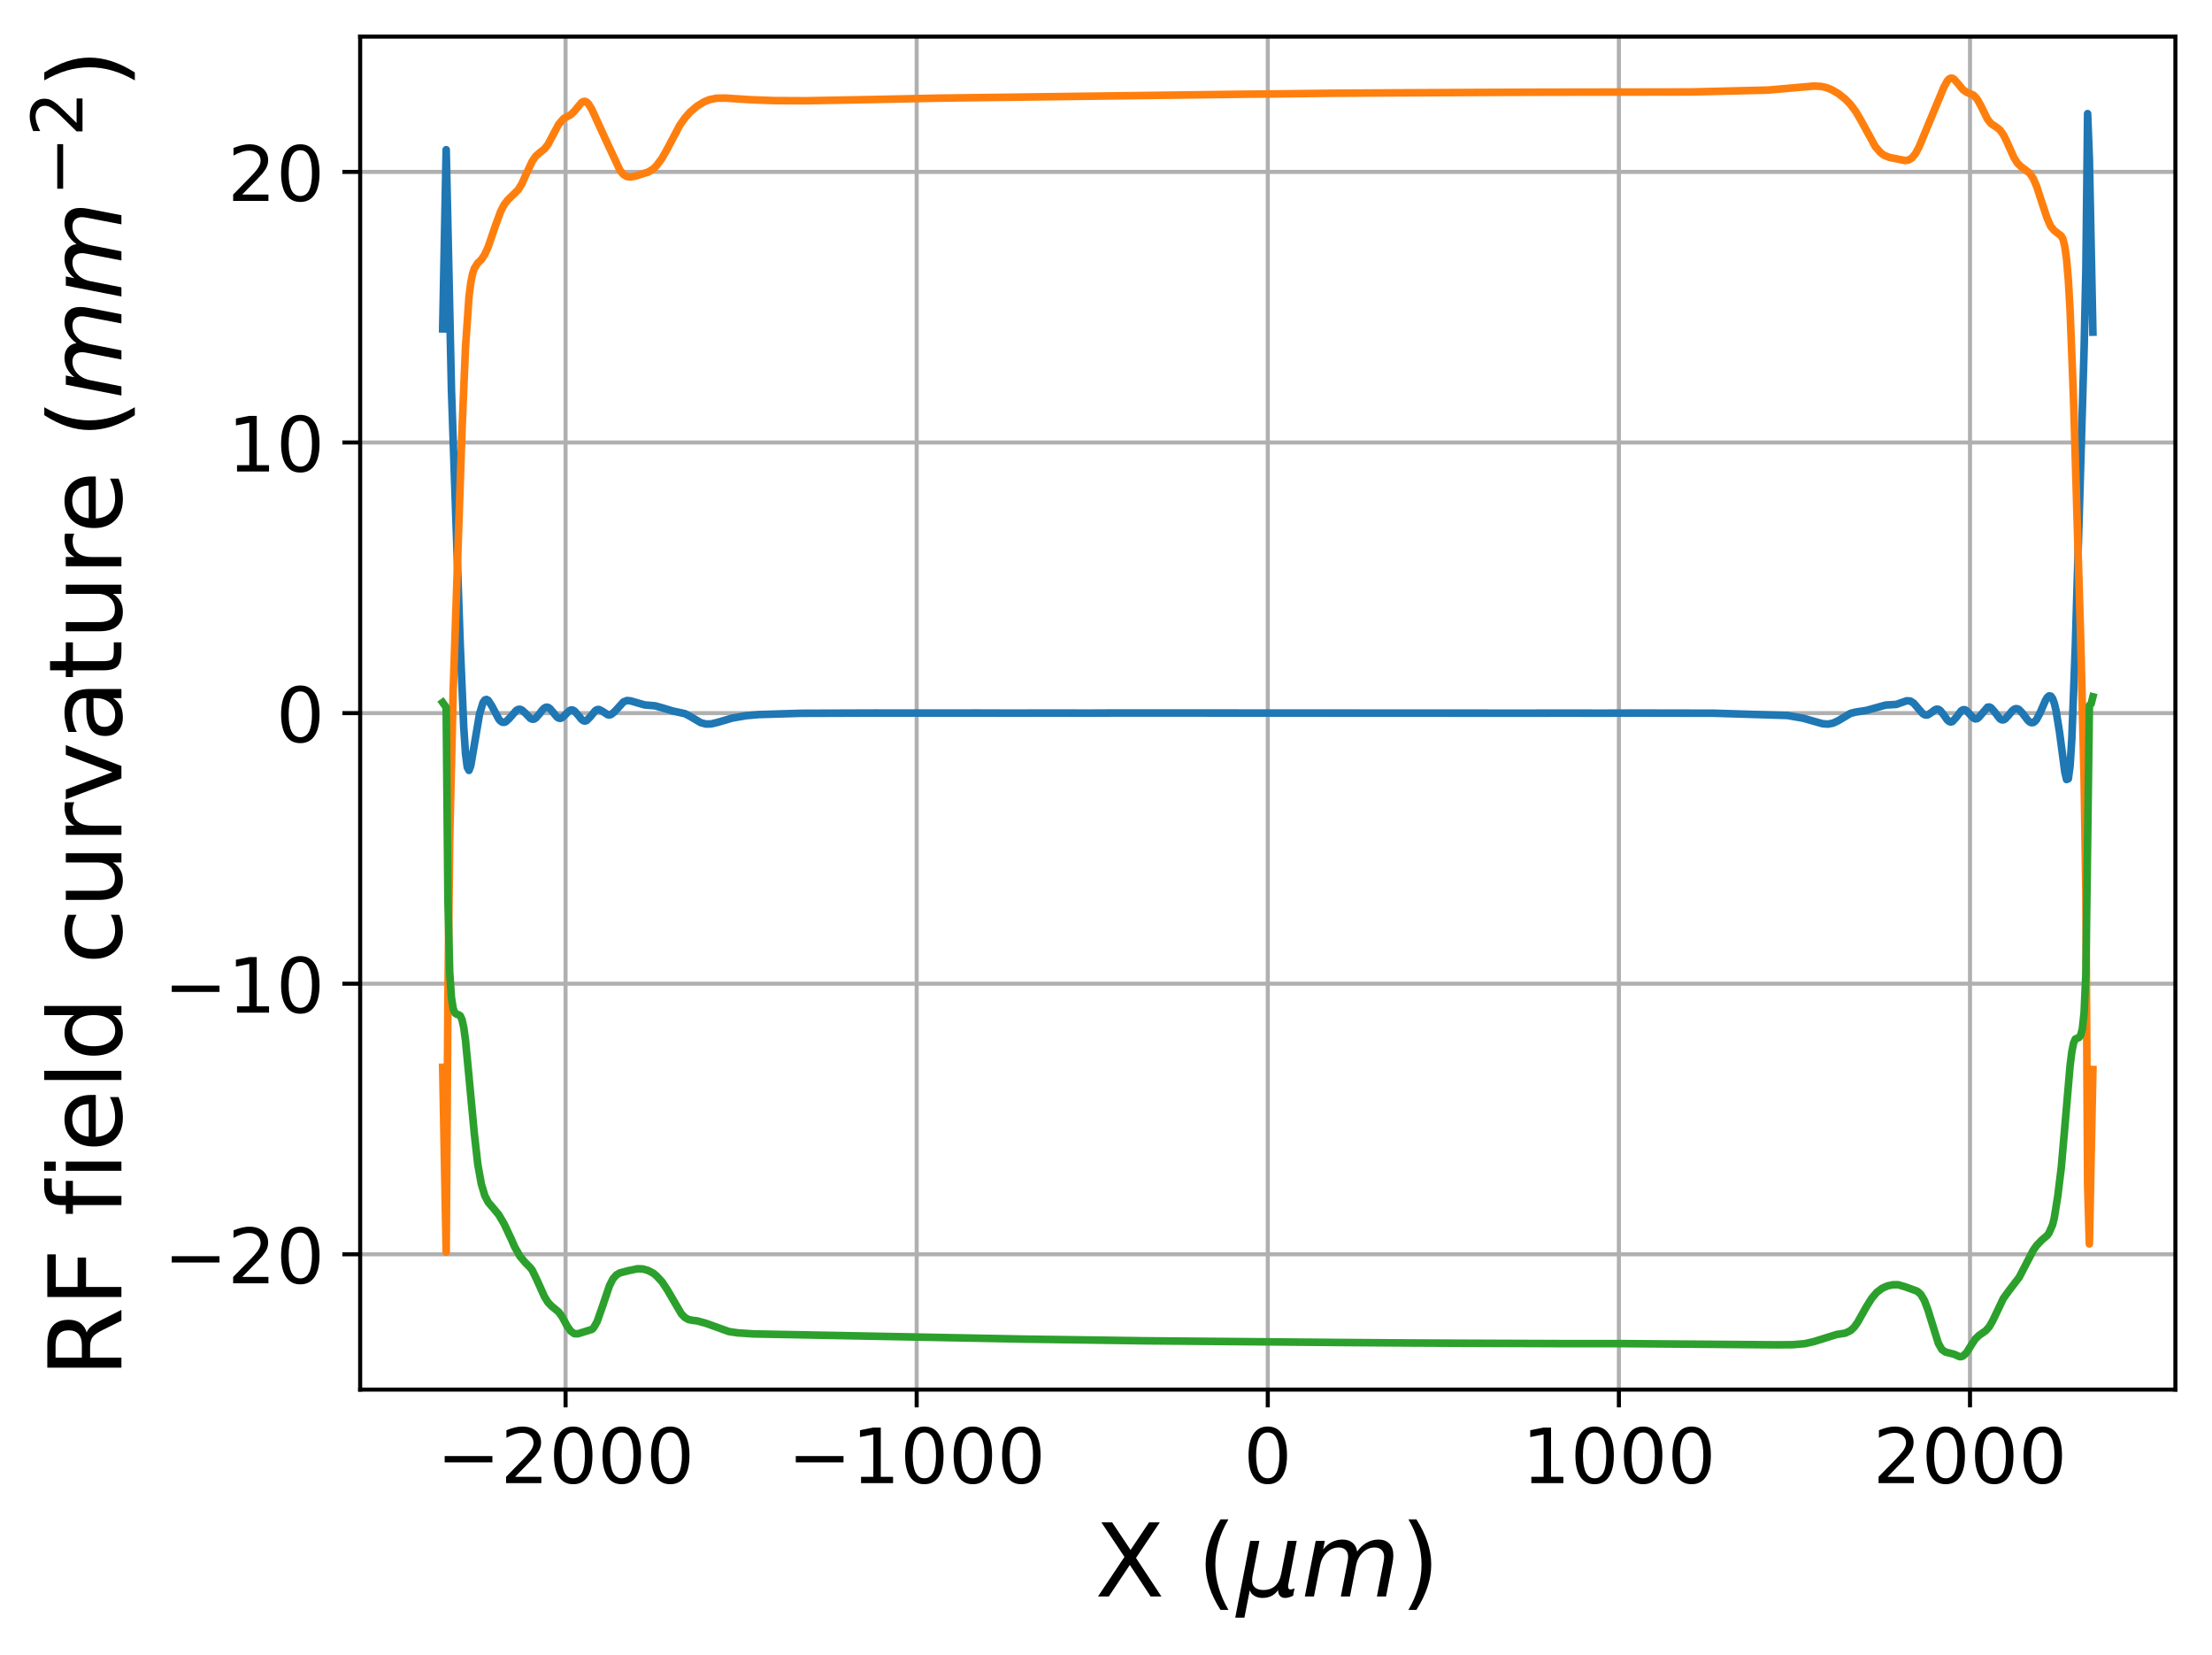
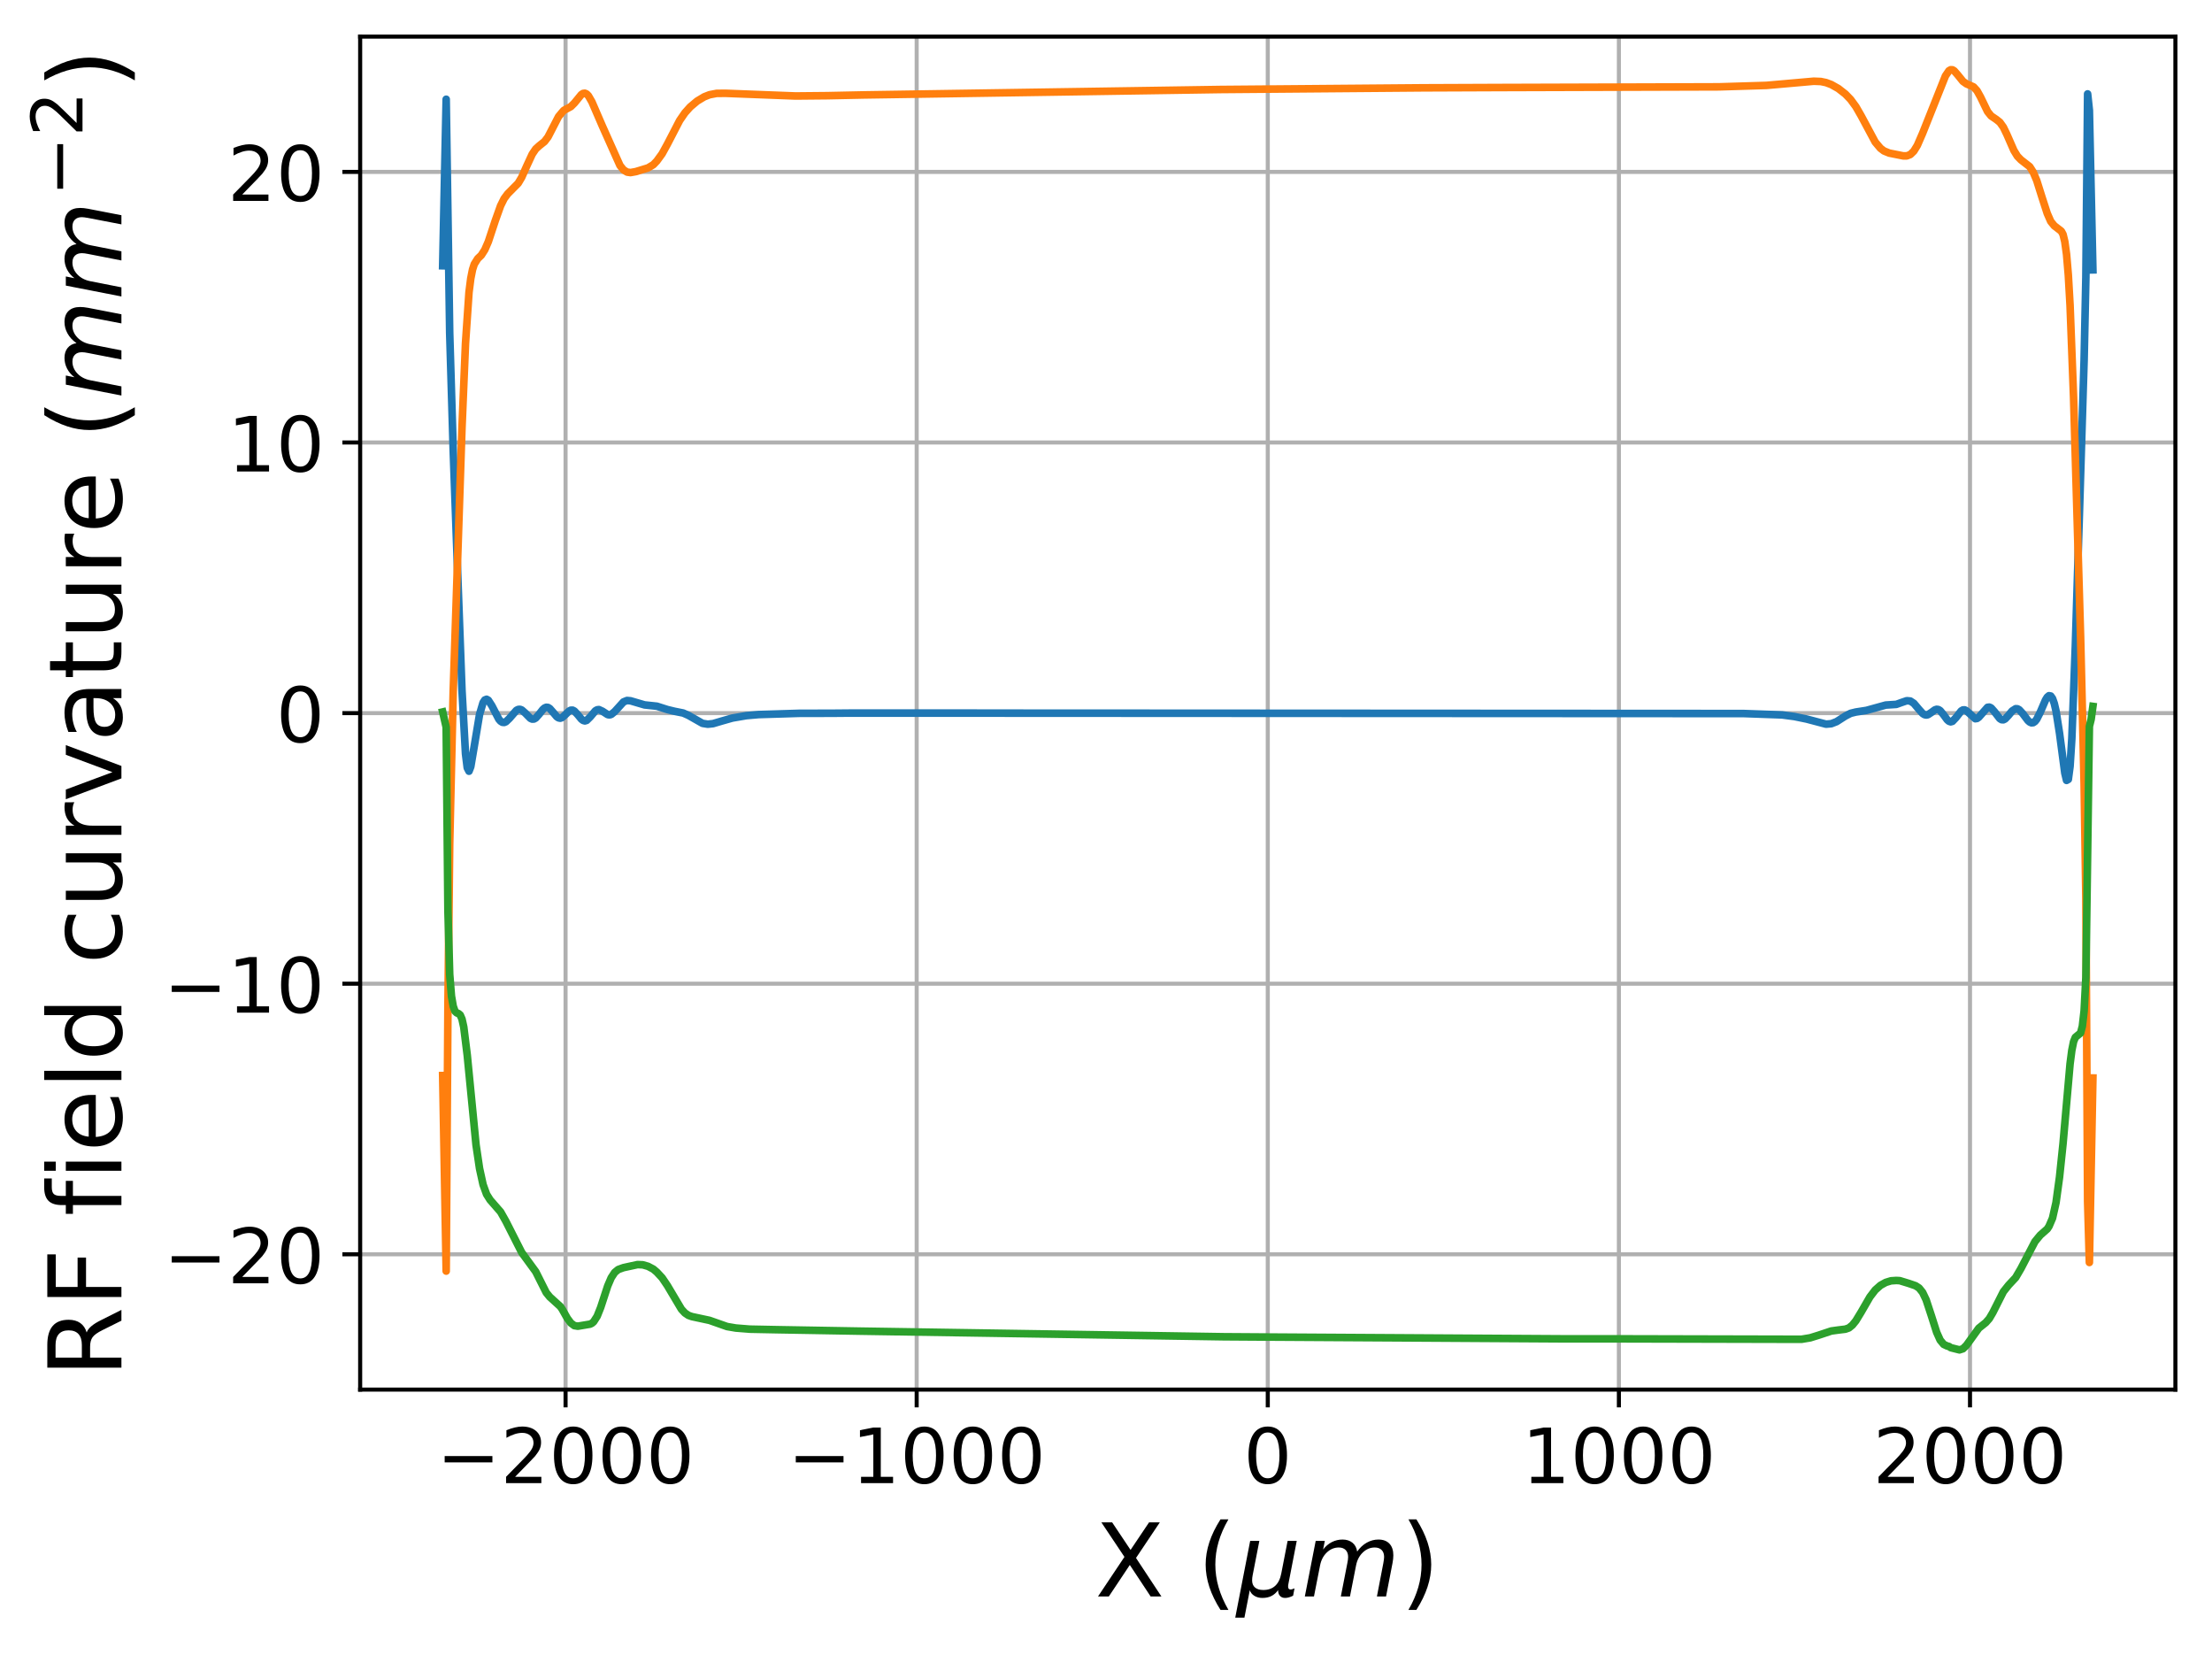
<svg xmlns="http://www.w3.org/2000/svg" xmlns:xlink="http://www.w3.org/1999/xlink" width="435.177pt" height="325.429pt" viewBox="0 0 435.177 325.429" version="1.1">
  <defs>
    <style type="text/css">*{stroke-linejoin: round; stroke-linecap: butt}</style>
  </defs>
  <g id="figure_1">
    <g id="patch_1">
      <path d="M 0 325.429  L 435.177 325.429  L 435.177 0  L 0 0  L 0 325.429  z " style="fill: none" />
    </g>
    <g id="axes_1">
      <g id="patch_2">
        <path d="M 70.857 273.312  L 427.977 273.312  L 427.977 7.2  L 70.857 7.2  L 70.857 273.312  z " style="fill: none" />
      </g>
      <g id="matplotlib.axis_1">
        <g id="xtick_1">
          <g id="line2d_1">
            <path d="M 111.266 273.312  L 111.266 7.2  " clip-path="url(#pb89c3edd3e)" style="fill: none; stroke: #b0b0b0; stroke-width: 0.8; stroke-linecap: square" />
          </g>
          <g id="line2d_2">
            <defs>
              <path id="md39032bed2" d="M 0 0  L 0 3.5  " style="stroke: #000000; stroke-width: 0.8" />
            </defs>
            <g>
              <use xlink:href="#md39032bed2" x="111.266" y="273.312" style="stroke: #000000; stroke-width: 0.8" />
            </g>
          </g>
          <g id="text_1">
            <g transform="translate(85.8939 291.7097)scale(0.15 -0.15)">
              <defs>
                <path id="DejaVuSans-2212" d="M 678 2272  L 4684 2272  L 4684 1741  L 678 1741  L 678 2272  z " transform="scale(0.015625)" />
                <path id="DejaVuSans-32" d="M 1228 531  L 3431 531  L 3431 0  L 469 0  L 469 531  Q 828 903 1448 1529  Q 2069 2156 2228 2338  Q 2531 2678 2651 2914  Q 2772 3150 2772 3378  Q 2772 3750 2511 3984  Q 2250 4219 1831 4219  Q 1534 4219 1204 4116  Q 875 4013 500 3803  L 500 4441  Q 881 4594 1212 4672  Q 1544 4750 1819 4750  Q 2544 4750 2975 4387  Q 3406 4025 3406 3419  Q 3406 3131 3298 2873  Q 3191 2616 2906 2266  Q 2828 2175 2409 1742  Q 1991 1309 1228 531  z " transform="scale(0.015625)" />
                <path id="DejaVuSans-30" d="M 2034 4250  Q 1547 4250 1301 3770  Q 1056 3291 1056 2328  Q 1056 1369 1301 889  Q 1547 409 2034 409  Q 2525 409 2770 889  Q 3016 1369 3016 2328  Q 3016 3291 2770 3770  Q 2525 4250 2034 4250  z M 2034 4750  Q 2819 4750 3233 4129  Q 3647 3509 3647 2328  Q 3647 1150 3233 529  Q 2819 -91 2034 -91  Q 1250 -91 836 529  Q 422 1150 422 2328  Q 422 3509 836 4129  Q 1250 4750 2034 4750  z " transform="scale(0.015625)" />
              </defs>
              <use xlink:href="#DejaVuSans-2212" />
              <use xlink:href="#DejaVuSans-32" x="83.789" />
              <use xlink:href="#DejaVuSans-30" x="147.412" />
              <use xlink:href="#DejaVuSans-30" x="211.035" />
              <use xlink:href="#DejaVuSans-30" x="274.658" />
            </g>
          </g>
        </g>
        <g id="xtick_2">
          <g id="line2d_3">
            <path d="M 180.342 273.312  L 180.342 7.2  " clip-path="url(#pb89c3edd3e)" style="fill: none; stroke: #b0b0b0; stroke-width: 0.8; stroke-linecap: square" />
          </g>
          <g id="line2d_4">
            <g>
              <use xlink:href="#md39032bed2" x="180.342" y="273.312" style="stroke: #000000; stroke-width: 0.8" />
            </g>
          </g>
          <g id="text_2">
            <g transform="translate(154.9693 291.7097)scale(0.15 -0.15)">
              <defs>
                <path id="DejaVuSans-31" d="M 794 531  L 1825 531  L 1825 4091  L 703 3866  L 703 4441  L 1819 4666  L 2450 4666  L 2450 531  L 3481 531  L 3481 0  L 794 0  L 794 531  z " transform="scale(0.015625)" />
              </defs>
              <use xlink:href="#DejaVuSans-2212" />
              <use xlink:href="#DejaVuSans-31" x="83.789" />
              <use xlink:href="#DejaVuSans-30" x="147.412" />
              <use xlink:href="#DejaVuSans-30" x="211.035" />
              <use xlink:href="#DejaVuSans-30" x="274.658" />
            </g>
          </g>
        </g>
        <g id="xtick_3">
          <g id="line2d_5">
            <path d="M 249.417 273.312  L 249.417 7.2  " clip-path="url(#pb89c3edd3e)" style="fill: none; stroke: #b0b0b0; stroke-width: 0.8; stroke-linecap: square" />
          </g>
          <g id="line2d_6">
            <g>
              <use xlink:href="#md39032bed2" x="249.417" y="273.312" style="stroke: #000000; stroke-width: 0.8" />
            </g>
          </g>
          <g id="text_3">
            <g transform="translate(244.6452 291.7097)scale(0.15 -0.15)">
              <use xlink:href="#DejaVuSans-30" />
            </g>
          </g>
        </g>
        <g id="xtick_4">
          <g id="line2d_7">
            <path d="M 318.492 273.312  L 318.492 7.2  " clip-path="url(#pb89c3edd3e)" style="fill: none; stroke: #b0b0b0; stroke-width: 0.8; stroke-linecap: square" />
          </g>
          <g id="line2d_8">
            <g>
              <use xlink:href="#md39032bed2" x="318.492" y="273.312" style="stroke: #000000; stroke-width: 0.8" />
            </g>
          </g>
          <g id="text_4">
            <g transform="translate(299.405 291.7097)scale(0.15 -0.15)">
              <use xlink:href="#DejaVuSans-31" />
              <use xlink:href="#DejaVuSans-30" x="63.623" />
              <use xlink:href="#DejaVuSans-30" x="127.246" />
              <use xlink:href="#DejaVuSans-30" x="190.869" />
            </g>
          </g>
        </g>
        <g id="xtick_5">
          <g id="line2d_9">
            <path d="M 387.568 273.312  L 387.568 7.2  " clip-path="url(#pb89c3edd3e)" style="fill: none; stroke: #b0b0b0; stroke-width: 0.8; stroke-linecap: square" />
          </g>
          <g id="line2d_10">
            <g>
              <use xlink:href="#md39032bed2" x="387.568" y="273.312" style="stroke: #000000; stroke-width: 0.8" />
            </g>
          </g>
          <g id="text_5">
            <g transform="translate(368.4804 291.7097)scale(0.15 -0.15)">
              <use xlink:href="#DejaVuSans-32" />
              <use xlink:href="#DejaVuSans-30" x="63.623" />
              <use xlink:href="#DejaVuSans-30" x="127.246" />
              <use xlink:href="#DejaVuSans-30" x="190.869" />
            </g>
          </g>
        </g>
        <g id="text_6">
          <g transform="translate(215.417 314.0292)scale(0.2 -0.2)">
            <defs>
              <path id="DejaVuSans-58" d="M 403 4666  L 1081 4666  L 2241 2931  L 3406 4666  L 4084 4666  L 2584 2425  L 4184 0  L 3506 0  L 2194 1984  L 872 0  L 191 0  L 1856 2491  L 403 4666  z " transform="scale(0.015625)" />
              <path id="DejaVuSans-20" transform="scale(0.015625)" />
              <path id="DejaVuSans-28" d="M 1984 4856  Q 1566 4138 1362 3434  Q 1159 2731 1159 2009  Q 1159 1288 1364 580  Q 1569 -128 1984 -844  L 1484 -844  Q 1016 -109 783 600  Q 550 1309 550 2009  Q 550 2706 781 3412  Q 1013 4119 1484 4856  L 1984 4856  z " transform="scale(0.015625)" />
              <path id="DejaVuSans-Oblique-3bc" d="M -84 -1331  L 856 3500  L 1434 3500  L 1009 1322  Q 997 1256 987 1175  Q 978 1094 978 1013  Q 978 722 1161 565  Q 1344 409 1684 409  Q 2147 409 2431 671  Q 2716 934 2816 1459  L 3213 3500  L 3788 3500  L 3266 809  Q 3253 750 3248 706  Q 3244 663 3244 628  Q 3244 531 3283 486  Q 3322 441 3406 441  Q 3438 441 3492 456  Q 3547 472 3647 513  L 3559 50  Q 3422 -19 3297 -55  Q 3172 -91 3053 -91  Q 2847 -91 2730 40  Q 2613 172 2613 403  Q 2438 153 2195 31  Q 1953 -91 1625 -91  Q 1334 -91 1117 43  Q 900 178 831 397  L 494 -1331  L -84 -1331  z " transform="scale(0.015625)" />
              <path id="DejaVuSans-Oblique-6d" d="M 5747 2113  L 5338 0  L 4763 0  L 5166 2094  Q 5191 2228 5203 2325  Q 5216 2422 5216 2491  Q 5216 2772 5059 2928  Q 4903 3084 4622 3084  Q 4203 3084 3875 2770  Q 3547 2456 3450 1953  L 3066 0  L 2491 0  L 2900 2094  Q 2925 2209 2937 2307  Q 2950 2406 2950 2484  Q 2950 2769 2794 2926  Q 2638 3084 2363 3084  Q 1938 3084 1609 2770  Q 1281 2456 1184 1953  L 800 0  L 225 0  L 909 3500  L 1484 3500  L 1375 2956  Q 1609 3263 1923 3423  Q 2238 3584 2597 3584  Q 2978 3584 3223 3384  Q 3469 3184 3519 2828  Q 3781 3197 4126 3390  Q 4472 3584 4856 3584  Q 5306 3584 5551 3325  Q 5797 3066 5797 2591  Q 5797 2488 5784 2364  Q 5772 2241 5747 2113  z " transform="scale(0.015625)" />
              <path id="DejaVuSans-29" d="M 513 4856  L 1013 4856  Q 1481 4119 1714 3412  Q 1947 2706 1947 2009  Q 1947 1309 1714 600  Q 1481 -109 1013 -844  L 513 -844  Q 928 -128 1133 580  Q 1338 1288 1338 2009  Q 1338 2731 1133 3434  Q 928 4138 513 4856  z " transform="scale(0.015625)" />
            </defs>
            <use xlink:href="#DejaVuSans-58" transform="translate(0 0.125)" />
            <use xlink:href="#DejaVuSans-20" transform="translate(68.50586 0.125)" />
            <use xlink:href="#DejaVuSans-28" transform="translate(100.293 0.125)" />
            <use xlink:href="#DejaVuSans-Oblique-3bc" transform="translate(139.3066 0.125)" />
            <use xlink:href="#DejaVuSans-Oblique-6d" transform="translate(202.9297 0.125)" />
            <use xlink:href="#DejaVuSans-29" transform="translate(300.3418 0.125)" />
          </g>
        </g>
      </g>
      <g id="matplotlib.axis_2">
        <g id="ytick_1">
          <g id="line2d_11">
            <path d="M 70.857 246.701  L 427.977 246.701  " clip-path="url(#pb89c3edd3e)" style="fill: none; stroke: #b0b0b0; stroke-width: 0.8; stroke-linecap: square" />
          </g>
          <g id="line2d_12">
            <defs>
              <path id="m6f3f5b6aff" d="M 0 0  L -3.5 0  " style="stroke: #000000; stroke-width: 0.8" />
            </defs>
            <g>
              <use xlink:href="#m6f3f5b6aff" x="70.857" y="246.701" style="stroke: #000000; stroke-width: 0.8" />
            </g>
          </g>
          <g id="text_7">
            <g transform="translate(32.2 252.3996)scale(0.15 -0.15)">
              <use xlink:href="#DejaVuSans-2212" />
              <use xlink:href="#DejaVuSans-32" x="83.789" />
              <use xlink:href="#DejaVuSans-30" x="147.412" />
            </g>
          </g>
        </g>
        <g id="ytick_2">
          <g id="line2d_13">
            <path d="M 70.857 193.478  L 427.977 193.478  " clip-path="url(#pb89c3edd3e)" style="fill: none; stroke: #b0b0b0; stroke-width: 0.8; stroke-linecap: square" />
          </g>
          <g id="line2d_14">
            <g>
              <use xlink:href="#m6f3f5b6aff" x="70.857" y="193.478" style="stroke: #000000; stroke-width: 0.8" />
            </g>
          </g>
          <g id="text_8">
            <g transform="translate(32.2 199.1772)scale(0.15 -0.15)">
              <use xlink:href="#DejaVuSans-2212" />
              <use xlink:href="#DejaVuSans-31" x="83.789" />
              <use xlink:href="#DejaVuSans-30" x="147.412" />
            </g>
          </g>
        </g>
        <g id="ytick_3">
          <g id="line2d_15">
            <path d="M 70.857 140.256  L 427.977 140.256  " clip-path="url(#pb89c3edd3e)" style="fill: none; stroke: #b0b0b0; stroke-width: 0.8; stroke-linecap: square" />
          </g>
          <g id="line2d_16">
            <g>
              <use xlink:href="#m6f3f5b6aff" x="70.857" y="140.256" style="stroke: #000000; stroke-width: 0.8" />
            </g>
          </g>
          <g id="text_9">
            <g transform="translate(54.31328 145.9548)scale(0.15 -0.15)">
              <use xlink:href="#DejaVuSans-30" />
            </g>
          </g>
        </g>
        <g id="ytick_4">
          <g id="line2d_17">
            <path d="M 70.857 87.034  L 427.977 87.034  " clip-path="url(#pb89c3edd3e)" style="fill: none; stroke: #b0b0b0; stroke-width: 0.8; stroke-linecap: square" />
          </g>
          <g id="line2d_18">
            <g>
              <use xlink:href="#m6f3f5b6aff" x="70.857" y="87.034" style="stroke: #000000; stroke-width: 0.8" />
            </g>
          </g>
          <g id="text_10">
            <g transform="translate(44.76953 92.73243)scale(0.15 -0.15)">
              <use xlink:href="#DejaVuSans-31" />
              <use xlink:href="#DejaVuSans-30" x="63.623" />
            </g>
          </g>
        </g>
        <g id="ytick_5">
          <g id="line2d_19">
            <path d="M 70.857 33.811  L 427.977 33.811  " clip-path="url(#pb89c3edd3e)" style="fill: none; stroke: #b0b0b0; stroke-width: 0.8; stroke-linecap: square" />
          </g>
          <g id="line2d_20">
            <g>
              <use xlink:href="#m6f3f5b6aff" x="70.857" y="33.811" style="stroke: #000000; stroke-width: 0.8" />
            </g>
          </g>
          <g id="text_11">
            <g transform="translate(44.76953 39.51003)scale(0.15 -0.15)">
              <use xlink:href="#DejaVuSans-32" />
              <use xlink:href="#DejaVuSans-30" x="63.623" />
            </g>
          </g>
        </g>
        <g id="text_12">
          <g transform="translate(24.04062 270.956)rotate(-90)scale(0.2 -0.2)">
            <defs>
              <path id="DejaVuSans-52" d="M 2841 2188  Q 3044 2119 3236 1894  Q 3428 1669 3622 1275  L 4263 0  L 3584 0  L 2988 1197  Q 2756 1666 2539 1819  Q 2322 1972 1947 1972  L 1259 1972  L 1259 0  L 628 0  L 628 4666  L 2053 4666  Q 2853 4666 3247 4331  Q 3641 3997 3641 3322  Q 3641 2881 3436 2590  Q 3231 2300 2841 2188  z M 1259 4147  L 1259 2491  L 2053 2491  Q 2509 2491 2742 2702  Q 2975 2913 2975 3322  Q 2975 3731 2742 3939  Q 2509 4147 2053 4147  L 1259 4147  z " transform="scale(0.015625)" />
              <path id="DejaVuSans-46" d="M 628 4666  L 3309 4666  L 3309 4134  L 1259 4134  L 1259 2759  L 3109 2759  L 3109 2228  L 1259 2228  L 1259 0  L 628 0  L 628 4666  z " transform="scale(0.015625)" />
              <path id="DejaVuSans-66" d="M 2375 4863  L 2375 4384  L 1825 4384  Q 1516 4384 1395 4259  Q 1275 4134 1275 3809  L 1275 3500  L 2222 3500  L 2222 3053  L 1275 3053  L 1275 0  L 697 0  L 697 3053  L 147 3053  L 147 3500  L 697 3500  L 697 3744  Q 697 4328 969 4595  Q 1241 4863 1831 4863  L 2375 4863  z " transform="scale(0.015625)" />
              <path id="DejaVuSans-69" d="M 603 3500  L 1178 3500  L 1178 0  L 603 0  L 603 3500  z M 603 4863  L 1178 4863  L 1178 4134  L 603 4134  L 603 4863  z " transform="scale(0.015625)" />
              <path id="DejaVuSans-65" d="M 3597 1894  L 3597 1613  L 953 1613  Q 991 1019 1311 708  Q 1631 397 2203 397  Q 2534 397 2845 478  Q 3156 559 3463 722  L 3463 178  Q 3153 47 2828 -22  Q 2503 -91 2169 -91  Q 1331 -91 842 396  Q 353 884 353 1716  Q 353 2575 817 3079  Q 1281 3584 2069 3584  Q 2775 3584 3186 3129  Q 3597 2675 3597 1894  z M 3022 2063  Q 3016 2534 2758 2815  Q 2500 3097 2075 3097  Q 1594 3097 1305 2825  Q 1016 2553 972 2059  L 3022 2063  z " transform="scale(0.015625)" />
              <path id="DejaVuSans-6c" d="M 603 4863  L 1178 4863  L 1178 0  L 603 0  L 603 4863  z " transform="scale(0.015625)" />
              <path id="DejaVuSans-64" d="M 2906 2969  L 2906 4863  L 3481 4863  L 3481 0  L 2906 0  L 2906 525  Q 2725 213 2448 61  Q 2172 -91 1784 -91  Q 1150 -91 751 415  Q 353 922 353 1747  Q 353 2572 751 3078  Q 1150 3584 1784 3584  Q 2172 3584 2448 3432  Q 2725 3281 2906 2969  z M 947 1747  Q 947 1113 1208 752  Q 1469 391 1925 391  Q 2381 391 2643 752  Q 2906 1113 2906 1747  Q 2906 2381 2643 2742  Q 2381 3103 1925 3103  Q 1469 3103 1208 2742  Q 947 2381 947 1747  z " transform="scale(0.015625)" />
              <path id="DejaVuSans-63" d="M 3122 3366  L 3122 2828  Q 2878 2963 2633 3030  Q 2388 3097 2138 3097  Q 1578 3097 1268 2742  Q 959 2388 959 1747  Q 959 1106 1268 751  Q 1578 397 2138 397  Q 2388 397 2633 464  Q 2878 531 3122 666  L 3122 134  Q 2881 22 2623 -34  Q 2366 -91 2075 -91  Q 1284 -91 818 406  Q 353 903 353 1747  Q 353 2603 823 3093  Q 1294 3584 2113 3584  Q 2378 3584 2631 3529  Q 2884 3475 3122 3366  z " transform="scale(0.015625)" />
              <path id="DejaVuSans-75" d="M 544 1381  L 544 3500  L 1119 3500  L 1119 1403  Q 1119 906 1312 657  Q 1506 409 1894 409  Q 2359 409 2629 706  Q 2900 1003 2900 1516  L 2900 3500  L 3475 3500  L 3475 0  L 2900 0  L 2900 538  Q 2691 219 2414 64  Q 2138 -91 1772 -91  Q 1169 -91 856 284  Q 544 659 544 1381  z M 1991 3584  L 1991 3584  z " transform="scale(0.015625)" />
              <path id="DejaVuSans-72" d="M 2631 2963  Q 2534 3019 2420 3045  Q 2306 3072 2169 3072  Q 1681 3072 1420 2755  Q 1159 2438 1159 1844  L 1159 0  L 581 0  L 581 3500  L 1159 3500  L 1159 2956  Q 1341 3275 1631 3429  Q 1922 3584 2338 3584  Q 2397 3584 2469 3576  Q 2541 3569 2628 3553  L 2631 2963  z " transform="scale(0.015625)" />
              <path id="DejaVuSans-76" d="M 191 3500  L 800 3500  L 1894 563  L 2988 3500  L 3597 3500  L 2284 0  L 1503 0  L 191 3500  z " transform="scale(0.015625)" />
              <path id="DejaVuSans-61" d="M 2194 1759  Q 1497 1759 1228 1600  Q 959 1441 959 1056  Q 959 750 1161 570  Q 1363 391 1709 391  Q 2188 391 2477 730  Q 2766 1069 2766 1631  L 2766 1759  L 2194 1759  z M 3341 1997  L 3341 0  L 2766 0  L 2766 531  Q 2569 213 2275 61  Q 1981 -91 1556 -91  Q 1019 -91 701 211  Q 384 513 384 1019  Q 384 1609 779 1909  Q 1175 2209 1959 2209  L 2766 2209  L 2766 2266  Q 2766 2663 2505 2880  Q 2244 3097 1772 3097  Q 1472 3097 1187 3025  Q 903 2953 641 2809  L 641 3341  Q 956 3463 1253 3523  Q 1550 3584 1831 3584  Q 2591 3584 2966 3190  Q 3341 2797 3341 1997  z " transform="scale(0.015625)" />
              <path id="DejaVuSans-74" d="M 1172 4494  L 1172 3500  L 2356 3500  L 2356 3053  L 1172 3053  L 1172 1153  Q 1172 725 1289 603  Q 1406 481 1766 481  L 2356 481  L 2356 0  L 1766 0  Q 1100 0 847 248  Q 594 497 594 1153  L 594 3053  L 172 3053  L 172 3500  L 594 3500  L 594 4494  L 1172 4494  z " transform="scale(0.015625)" />
            </defs>
            <use xlink:href="#DejaVuSans-52" transform="translate(0 0.765625)" />
            <use xlink:href="#DejaVuSans-46" transform="translate(69.48242 0.765625)" />
            <use xlink:href="#DejaVuSans-20" transform="translate(127.002 0.765625)" />
            <use xlink:href="#DejaVuSans-66" transform="translate(158.7891 0.765625)" />
            <use xlink:href="#DejaVuSans-69" transform="translate(193.9941 0.765625)" />
            <use xlink:href="#DejaVuSans-65" transform="translate(221.7773 0.765625)" />
            <use xlink:href="#DejaVuSans-6c" transform="translate(283.3008 0.765625)" />
            <use xlink:href="#DejaVuSans-64" transform="translate(311.084 0.765625)" />
            <use xlink:href="#DejaVuSans-20" transform="translate(374.5605 0.765625)" />
            <use xlink:href="#DejaVuSans-63" transform="translate(406.3477 0.765625)" />
            <use xlink:href="#DejaVuSans-75" transform="translate(461.3281 0.765625)" />
            <use xlink:href="#DejaVuSans-72" transform="translate(524.707 0.765625)" />
            <use xlink:href="#DejaVuSans-76" transform="translate(565.8203 0.765625)" />
            <use xlink:href="#DejaVuSans-61" transform="translate(625 0.765625)" />
            <use xlink:href="#DejaVuSans-74" transform="translate(686.2793 0.765625)" />
            <use xlink:href="#DejaVuSans-75" transform="translate(725.4883 0.765625)" />
            <use xlink:href="#DejaVuSans-72" transform="translate(788.8672 0.765625)" />
            <use xlink:href="#DejaVuSans-65" transform="translate(829.9805 0.765625)" />
            <use xlink:href="#DejaVuSans-20" transform="translate(891.5039 0.765625)" />
            <use xlink:href="#DejaVuSans-28" transform="translate(923.291 0.765625)" />
            <use xlink:href="#DejaVuSans-Oblique-6d" transform="translate(962.3047 0.765625)" />
            <use xlink:href="#DejaVuSans-Oblique-6d" transform="translate(1059.717 0.765625)" />
            <use xlink:href="#DejaVuSans-2212" transform="translate(1161.779 39.04688)scale(0.7)" />
            <use xlink:href="#DejaVuSans-32" transform="translate(1220.431 39.04688)scale(0.7)" />
            <use xlink:href="#DejaVuSans-29" transform="translate(1267.702 0.765625)" />
          </g>
        </g>
      </g>
      <g id="line2d_21">
-         <path d="M 87.09 64.683  L 87.781 29.444  L 88.817 76.671  L 90.544 126.843  L 91.234 143.077  L 91.58 148.188  L 91.925 150.906  L 92.27 151.525  L 92.616 150.602  L 93.307 146.539  L 94.343 140.42  L 95.033 138.169  L 95.379 137.678  L 95.724 137.567  L 96.07 137.775  L 96.76 138.853  L 98.142 141.459  L 98.487 141.84  L 98.833 142.048  L 99.178 142.078  L 99.523 141.944  L 100.214 141.292  L 101.596 139.711  L 101.941 139.531  L 102.286 139.5  L 102.632 139.621  L 103.322 140.232  L 104.359 141.304  L 104.704 141.459  L 105.049 141.44  L 105.395 141.244  L 106.086 140.453  L 106.776 139.553  L 107.122 139.239  L 107.467 139.087  L 107.812 139.122  L 108.158 139.338  L 108.849 140.148  L 109.539 140.989  L 109.885 141.232  L 110.23 141.293  L 110.575 141.166  L 111.266 140.517  L 111.957 139.826  L 112.302 139.65  L 112.648 139.646  L 112.993 139.822  L 113.684 140.584  L 114.375 141.453  L 114.72 141.732  L 115.065 141.829  L 115.411 141.723  L 116.101 141.016  L 117.138 139.762  L 117.483 139.57  L 117.828 139.542  L 118.519 139.889  L 119.555 140.577  L 119.901 140.622  L 120.246 140.525  L 120.937 139.948  L 122.664 138.05  L 123.354 137.782  L 124.045 137.848  L 126.808 138.644  L 128.88 138.825  L 130.262 139.209  L 132.334 139.835  L 134.752 140.366  L 135.788 140.909  L 137.86 142.14  L 138.896 142.408  L 139.932 142.382  L 141.314 142.042  L 144.077 141.23  L 146.84 140.755  L 149.258 140.545  L 157.547 140.293  L 172.053 140.244  L 185.177 140.253  L 192.084 140.243  L 199.337 140.263  L 206.59 140.245  L 214.189 140.261  L 220.06 140.233  L 289.826 140.267  L 300.533 140.27  L 308.822 140.26  L 315.039 140.271  L 322.292 140.249  L 329.89 140.264  L 337.143 140.275  L 351.649 140.723  L 354.757 141.264  L 356.829 141.853  L 358.556 142.341  L 359.592 142.424  L 360.628 142.232  L 361.665 141.739  L 364.082 140.3  L 365.118 140.047  L 367.191 139.724  L 370.99 138.671  L 373.062 138.55  L 374.098 138.184  L 375.134 137.828  L 375.825 137.883  L 376.516 138.322  L 377.552 139.544  L 378.243 140.318  L 378.588 140.556  L 378.933 140.651  L 379.279 140.597  L 379.97 140.145  L 380.66 139.612  L 381.006 139.484  L 381.351 139.516  L 381.696 139.728  L 382.387 140.587  L 383.078 141.569  L 383.423 141.892  L 383.769 142.013  L 384.114 141.912  L 384.805 141.162  L 385.841 139.802  L 386.186 139.598  L 386.532 139.59  L 386.877 139.771  L 387.568 140.517  L 388.259 141.243  L 388.604 141.398  L 388.949 141.35  L 389.295 141.103  L 391.022 139.095  L 391.367 139.05  L 391.712 139.207  L 392.403 139.997  L 393.439 141.362  L 393.785 141.574  L 394.13 141.593  L 394.475 141.421  L 395.166 140.673  L 395.857 139.826  L 396.202 139.531  L 396.548 139.383  L 396.893 139.402  L 397.238 139.584  L 397.929 140.33  L 398.965 141.69  L 399.311 141.993  L 399.656 142.146  L 400.001 142.117  L 400.347 141.891  L 400.692 141.469  L 401.383 140.136  L 402.419 137.751  L 402.764 137.179  L 403.11 136.87  L 403.455 136.91  L 403.801 137.357  L 404.146 138.293  L 404.491 139.732  L 405.182 144.033  L 406.218 151.826  L 406.564 153.319  L 406.909 153.179  L 407.254 150.66  L 407.6 145.299  L 408.291 127.016  L 410.017 68.567  L 410.363 53.146  L 410.708 22.354  L 411.054 31.323  L 411.744 65.324  L 411.744 65.324  " clip-path="url(#pb89c3edd3e)" style="fill: none; stroke: #1f77b4; stroke-width: 1.5; stroke-linecap: square" />
+         <path d="M 87.09 52.271  L 87.781 19.522  L 88.471 65.507  L 89.162 88.525  L 90.198 117.127  L 90.889 135.76  L 91.58 148.251  L 91.925 151.021  L 92.27 151.688  L 92.616 150.796  L 93.307 146.737  L 94.343 140.522  L 95.033 138.195  L 95.379 137.673  L 95.724 137.535  L 96.07 137.727  L 96.76 138.797  L 98.142 141.456  L 98.487 141.85  L 98.833 142.065  L 99.178 142.098  L 99.523 141.962  L 100.214 141.301  L 101.596 139.715  L 101.941 139.538  L 102.286 139.508  L 102.632 139.63  L 103.322 140.236  L 104.359 141.289  L 104.704 141.439  L 105.049 141.42  L 105.395 141.227  L 106.086 140.451  L 106.776 139.568  L 107.122 139.259  L 107.467 139.11  L 107.812 139.144  L 108.158 139.354  L 108.849 140.142  L 109.539 140.959  L 109.885 141.196  L 110.23 141.259  L 110.575 141.141  L 111.266 140.521  L 111.957 139.854  L 112.302 139.682  L 112.648 139.677  L 112.993 139.847  L 113.684 140.588  L 114.375 141.43  L 114.72 141.7  L 115.065 141.794  L 115.411 141.694  L 116.101 141.017  L 117.138 139.8  L 117.483 139.604  L 117.828 139.566  L 118.519 139.884  L 119.555 140.558  L 119.901 140.609  L 120.246 140.52  L 120.937 139.957  L 122.664 138.053  L 123.354 137.775  L 124.045 137.834  L 126.808 138.645  L 129.226 138.9  L 131.298 139.559  L 132.68 139.896  L 134.406 140.241  L 135.443 140.702  L 138.206 142.272  L 139.242 142.438  L 140.278 142.328  L 142.005 141.817  L 144.077 141.228  L 146.84 140.754  L 149.258 140.544  L 157.201 140.3  L 163.763 140.284  L 167.217 140.254  L 192.775 140.256  L 198.992 140.267  L 208.317 140.27  L 343.014 140.342  L 350.613 140.611  L 353.03 140.934  L 355.448 141.431  L 359.247 142.432  L 360.283 142.34  L 361.319 141.938  L 363.046 140.832  L 364.082 140.299  L 365.118 140.045  L 367.191 139.723  L 370.99 138.674  L 373.062 138.543  L 374.098 138.17  L 375.134 137.817  L 375.825 137.881  L 376.516 138.331  L 377.552 139.558  L 378.243 140.322  L 378.588 140.551  L 378.933 140.637  L 379.279 140.577  L 379.97 140.127  L 380.66 139.62  L 381.006 139.508  L 381.351 139.553  L 381.696 139.768  L 382.387 140.608  L 383.078 141.552  L 383.423 141.86  L 383.769 141.975  L 384.114 141.877  L 384.805 141.151  L 385.841 139.83  L 386.186 139.632  L 386.532 139.625  L 386.877 139.802  L 388.604 141.361  L 388.949 141.311  L 389.295 141.07  L 391.022 139.119  L 391.367 139.076  L 391.712 139.229  L 392.403 140.005  L 393.439 141.345  L 393.785 141.553  L 394.13 141.573  L 394.475 141.405  L 395.166 140.671  L 395.857 139.834  L 396.548 139.393  L 396.893 139.409  L 397.238 139.588  L 397.929 140.333  L 398.965 141.706  L 399.311 142.014  L 399.656 142.169  L 400.001 142.137  L 400.347 141.904  L 400.692 141.468  L 401.383 140.099  L 402.419 137.686  L 402.764 137.122  L 403.11 136.831  L 403.455 136.898  L 403.801 137.38  L 404.146 138.358  L 404.491 139.842  L 405.182 144.223  L 406.218 152.037  L 406.564 153.49  L 406.909 153.292  L 407.254 150.711  L 407.6 145.304  L 408.291 127.023  L 410.017 70.863  L 410.363 54.551  L 410.708 18.469  L 411.054 21.702  L 411.744 53.08  L 411.744 53.08  " clip-path="url(#pb89c3edd3e)" style="fill: none; stroke: #1f77b4; stroke-width: 1.5; stroke-linecap: square" />
      </g>
      <g id="line2d_22">
-         <path d="M 87.09 209.924  L 87.781 246.282  L 88.126 195.95  L 88.471 165.006  L 89.162 135.701  L 90.889 84.678  L 91.58 68.301  L 92.27 58.34  L 92.616 55.644  L 92.961 53.892  L 93.307 52.819  L 93.997 51.727  L 94.688 51.081  L 95.379 50.029  L 96.07 48.487  L 97.451 44.428  L 98.487 41.612  L 99.178 40.261  L 99.869 39.362  L 101.941 37.334  L 102.632 36.202  L 103.668 33.928  L 104.704 31.725  L 105.395 30.727  L 106.086 30.109  L 107.122 29.296  L 107.812 28.411  L 108.849 26.443  L 109.885 24.484  L 110.575 23.669  L 110.921 23.284  L 112.302 22.551  L 112.993 21.877  L 114.375 20.207  L 114.72 19.985  L 115.065 19.932  L 115.411 20.072  L 115.756 20.403  L 116.447 21.535  L 118.864 26.831  L 121.973 33.499  L 122.664 34.326  L 123.354 34.735  L 124.045 34.814  L 125.081 34.609  L 127.499 33.848  L 128.535 33.218  L 129.226 32.503  L 130.262 31.1  L 131.298 29.253  L 133.716 24.671  L 134.752 23.185  L 135.788 22.03  L 137.169 20.855  L 138.551 20.009  L 139.587 19.592  L 140.969 19.319  L 142.695 19.292  L 147.531 19.607  L 152.366 19.79  L 158.583 19.816  L 172.053 19.566  L 184.486 19.305  L 243.891 18.54  L 250.799 18.473  L 261.851 18.342  L 274.284 18.265  L 291.898 18.177  L 304.332 18.132  L 325.055 18.101  L 332.653 18.084  L 347.85 17.719  L 353.03 17.26  L 356.829 16.93  L 358.211 16.989  L 359.247 17.21  L 360.283 17.61  L 361.665 18.408  L 363.046 19.501  L 364.082 20.576  L 365.118 21.973  L 366.155 23.745  L 368.918 28.799  L 369.954 30.011  L 370.644 30.528  L 371.681 30.953  L 374.789 31.573  L 375.48 31.475  L 376.17 31.044  L 376.861 30.179  L 377.552 28.881  L 378.933 25.56  L 382.387 17.24  L 383.078 15.95  L 383.423 15.557  L 383.769 15.37  L 384.114 15.392  L 384.46 15.6  L 385.15 16.384  L 386.186 17.646  L 386.877 18.13  L 388.259 18.712  L 388.949 19.456  L 389.64 20.667  L 391.022 23.466  L 391.712 24.309  L 392.749 25.002  L 393.439 25.539  L 394.13 26.487  L 394.821 27.885  L 396.202 30.966  L 396.893 32.067  L 397.584 32.759  L 399.311 34.051  L 400.001 35.102  L 400.692 36.679  L 401.728 39.883  L 402.764 42.988  L 403.455 44.523  L 404.146 45.343  L 405.528 46.414  L 405.873 47.066  L 406.218 48.5  L 406.564 51.004  L 406.909 55.038  L 407.254 60.991  L 407.945 78.841  L 409.327 125.181  L 410.017 153.369  L 410.363 175.438  L 410.708 233  L 411.054 244.668  L 411.744 210.364  L 411.744 210.364  " clip-path="url(#pb89c3edd3e)" style="fill: none; stroke: #ff7f0e; stroke-width: 1.5; stroke-linecap: square" />
+         <path d="M 87.09 211.545  L 87.781 250.003  L 88.126 197.834  L 88.471 165.936  L 89.162 135.992  L 90.889 84.137  L 91.58 67.538  L 92.27 57.478  L 92.616 54.771  L 92.961 53.021  L 93.307 51.954  L 93.997 50.857  L 94.688 50.2  L 95.379 49.12  L 96.07 47.534  L 97.451 43.36  L 98.487 40.461  L 99.178 39.068  L 99.869 38.138  L 101.941 36.046  L 102.632 34.887  L 103.668 32.565  L 104.704 30.32  L 105.395 29.301  L 106.086 28.671  L 107.122 27.844  L 107.812 26.942  L 108.849 24.933  L 109.885 22.934  L 110.575 22.102  L 110.921 21.711  L 112.302 20.969  L 112.993 20.285  L 114.375 18.598  L 114.72 18.378  L 115.065 18.334  L 115.411 18.488  L 115.756 18.84  L 116.447 20.032  L 118.519 24.824  L 121.973 32.553  L 122.664 33.412  L 123.354 33.845  L 124.045 33.942  L 125.081 33.754  L 127.499 33.018  L 128.535 32.388  L 129.226 31.666  L 130.262 30.24  L 131.298 28.357  L 133.716 23.692  L 134.752 22.188  L 135.788 21.031  L 137.169 19.87  L 138.551 19.042  L 139.587 18.636  L 140.969 18.37  L 142.695 18.349  L 156.511 18.879  L 162.727 18.821  L 169.98 18.67  L 240.092 17.604  L 280.156 17.273  L 295.352 17.212  L 338.179 17.08  L 347.504 16.797  L 353.03 16.312  L 356.829 15.977  L 358.211 16.031  L 359.247 16.245  L 360.283 16.634  L 361.665 17.414  L 363.046 18.492  L 364.082 19.566  L 365.118 20.98  L 366.155 22.783  L 368.918 27.936  L 369.954 29.167  L 370.644 29.688  L 371.681 30.11  L 374.444 30.661  L 375.134 30.659  L 375.825 30.393  L 376.516 29.723  L 377.207 28.593  L 378.243 26.209  L 382.733 14.938  L 383.423 13.92  L 383.769 13.719  L 384.114 13.732  L 384.46 13.935  L 385.15 14.724  L 386.186 16.005  L 386.877 16.494  L 388.259 17.084  L 388.949 17.843  L 389.64 19.081  L 391.022 21.937  L 391.712 22.797  L 392.749 23.501  L 393.439 24.047  L 394.13 25.014  L 394.821 26.442  L 396.202 29.595  L 396.893 30.722  L 397.584 31.434  L 399.311 32.777  L 400.001 33.863  L 400.692 35.489  L 401.728 38.785  L 402.764 41.978  L 403.455 43.557  L 404.146 44.404  L 405.528 45.467  L 405.873 46.107  L 406.218 47.536  L 406.564 50.039  L 406.909 54.082  L 407.254 60.085  L 407.945 78.173  L 409.327 125.331  L 410.017 154.06  L 410.363 176.705  L 410.708 236.35  L 411.054 248.31  L 411.744 212.026  L 411.744 212.026  " clip-path="url(#pb89c3edd3e)" style="fill: none; stroke: #ff7f0e; stroke-width: 1.5; stroke-linecap: square" />
      </g>
      <g id="line2d_23">
-         <path d="M 87.09 138.164  L 87.781 139.14  L 88.126 177.136  L 88.471 191.268  L 88.817 196.24  L 89.162 198.404  L 89.507 199.251  L 89.853 199.492  L 90.198 199.569  L 90.544 199.79  L 90.889 200.531  L 91.234 202.095  L 91.58 204.609  L 92.27 211.835  L 93.307 222.887  L 93.997 229.003  L 94.688 232.852  L 95.379 235.173  L 96.07 236.488  L 97.106 237.69  L 98.142 238.955  L 99.178 240.718  L 100.559 243.653  L 101.25 245.24  L 102.286 247.078  L 103.322 248.31  L 104.359 249.366  L 104.704 249.814  L 105.74 251.976  L 107.122 255.054  L 107.812 256.164  L 108.503 256.884  L 109.885 258.02  L 110.575 258.962  L 111.612 260.877  L 112.302 261.83  L 112.993 262.313  L 113.684 262.336  L 116.447 261.474  L 116.792 261.143  L 117.483 259.928  L 118.519 256.968  L 119.901 252.887  L 120.591 251.528  L 121.282 250.74  L 121.973 250.352  L 123.7 249.905  L 125.427 249.545  L 126.463 249.584  L 127.499 249.881  L 128.535 250.425  L 129.226 251.012  L 130.262 252.137  L 131.298 253.704  L 134.061 258.432  L 134.752 259.135  L 135.443 259.527  L 136.133 259.672  L 137.169 259.798  L 138.896 260.274  L 143.386 261.893  L 145.113 262.151  L 148.222 262.359  L 202.1 263.389  L 214.189 263.555  L 225.241 263.715  L 265.304 264.059  L 276.702 264.14  L 285.682 264.184  L 308.131 264.27  L 319.529 264.269  L 349.576 264.506  L 352.685 264.481  L 355.102 264.274  L 356.829 263.877  L 361.319 262.478  L 363.046 262.199  L 364.082 261.698  L 364.773 261.045  L 365.464 260.079  L 367.191 257.009  L 368.227 255.357  L 369.263 254.15  L 370.299 253.378  L 371.335 252.917  L 372.371 252.699  L 373.407 252.682  L 374.789 253.083  L 377.207 253.968  L 377.897 254.596  L 378.588 255.762  L 379.279 257.583  L 381.351 264.245  L 382.042 265.44  L 382.733 265.922  L 384.46 266.367  L 385.496 266.828  L 385.841 266.832  L 386.186 266.711  L 386.877 266.063  L 387.913 264.41  L 388.604 263.368  L 389.295 262.691  L 390.676 261.727  L 391.367 260.944  L 392.058 259.723  L 394.13 255.376  L 395.166 253.945  L 397.238 251.239  L 398.275 249.241  L 400.001 245.918  L 400.692 244.944  L 401.728 243.866  L 402.764 242.989  L 403.11 242.504  L 403.801 240.934  L 404.146 239.55  L 404.837 235.244  L 405.528 229.605  L 406.218 221.679  L 407.254 209.628  L 407.6 206.862  L 407.945 205.133  L 408.291 204.357  L 408.981 204.085  L 409.327 203.634  L 409.672 202.369  L 410.017 199.144  L 410.363 191.569  L 411.054 138.755  L 411.399 138.423  L 411.744 137.054  L 411.744 137.054  " clip-path="url(#pb89c3edd3e)" style="fill: none; stroke: #2ca02c; stroke-width: 1.5; stroke-linecap: square" />
+         <path d="M 87.09 140.027  L 87.781 143.038  L 88.126 179.159  L 88.471 191.634  L 88.817 195.918  L 89.162 197.908  L 89.507 198.881  L 89.853 199.222  L 90.198 199.347  L 90.544 199.642  L 90.889 200.434  L 91.234 201.987  L 91.925 207.56  L 93.652 225.182  L 94.343 229.83  L 95.033 232.984  L 95.724 234.894  L 96.415 235.994  L 98.487 238.368  L 99.523 240.206  L 102.632 246.331  L 105.395 250.116  L 107.467 254.238  L 108.158 255.086  L 110.23 256.965  L 110.575 257.458  L 111.612 259.286  L 112.302 260.215  L 112.993 260.731  L 113.684 260.841  L 116.101 260.435  L 116.447 260.261  L 116.792 259.964  L 117.483 258.883  L 118.174 257.155  L 119.555 252.931  L 120.246 251.315  L 120.937 250.265  L 121.627 249.698  L 122.664 249.325  L 125.427 248.725  L 126.463 248.768  L 127.499 249.068  L 128.535 249.618  L 129.226 250.208  L 130.262 251.321  L 131.298 252.853  L 134.061 257.503  L 134.752 258.247  L 135.443 258.714  L 136.133 258.957  L 139.587 259.696  L 143.041 260.91  L 144.768 261.205  L 147.531 261.426  L 152.711 261.528  L 168.944 261.809  L 240.783 262.919  L 249.417 262.976  L 308.131 263.331  L 319.529 263.332  L 354.412 263.414  L 356.139 263.125  L 357.865 262.588  L 360.283 261.783  L 361.665 261.595  L 363.046 261.426  L 363.737 261.186  L 364.428 260.626  L 365.118 259.772  L 366.155 258.069  L 367.881 255.083  L 368.918 253.728  L 369.954 252.808  L 370.99 252.234  L 372.026 251.915  L 373.062 251.848  L 373.753 251.885  L 375.48 252.413  L 376.861 252.884  L 377.552 253.334  L 378.243 254.194  L 378.933 255.639  L 379.97 258.785  L 381.006 262.042  L 381.696 263.575  L 382.387 264.412  L 383.078 264.739  L 383.423 264.817  L 383.769 265.064  L 385.496 265.499  L 386.186 265.279  L 386.877 264.594  L 389.295 261.233  L 390.676 260.129  L 391.367 259.34  L 392.058 258.166  L 394.13 254.061  L 395.166 252.76  L 396.548 251.282  L 397.584 249.513  L 400.347 244.201  L 401.383 242.942  L 402.764 241.721  L 403.11 241.197  L 403.801 239.589  L 404.491 236.522  L 405.182 231.505  L 405.873 224.896  L 407.254 209.229  L 407.6 206.58  L 407.945 204.871  L 408.291 204.029  L 409.327 203.163  L 409.672 201.844  L 410.017 198.835  L 410.363 192.258  L 411.054 142.859  L 411.399 141.471  L 411.744 138.938  L 411.744 138.938  " clip-path="url(#pb89c3edd3e)" style="fill: none; stroke: #2ca02c; stroke-width: 1.5; stroke-linecap: square" />
      </g>
      <g id="patch_3">
        <path d="M 70.857 273.312  L 70.857 7.2  " style="fill: none; stroke: #000000; stroke-width: 0.8; stroke-linejoin: miter; stroke-linecap: square" />
      </g>
      <g id="patch_4">
        <path d="M 427.977 273.312  L 427.977 7.2  " style="fill: none; stroke: #000000; stroke-width: 0.8; stroke-linejoin: miter; stroke-linecap: square" />
      </g>
      <g id="patch_5">
        <path d="M 70.857 273.312  L 427.977 273.312  " style="fill: none; stroke: #000000; stroke-width: 0.8; stroke-linejoin: miter; stroke-linecap: square" />
      </g>
      <g id="patch_6">
        <path d="M 70.857 7.2  L 427.977 7.2  " style="fill: none; stroke: #000000; stroke-width: 0.8; stroke-linejoin: miter; stroke-linecap: square" />
      </g>
    </g>
  </g>
  <defs>
    <clipPath id="pb89c3edd3e">
      <rect x="70.857" y="7.2" width="357.12" height="266.112" />
    </clipPath>
  </defs>
</svg>
